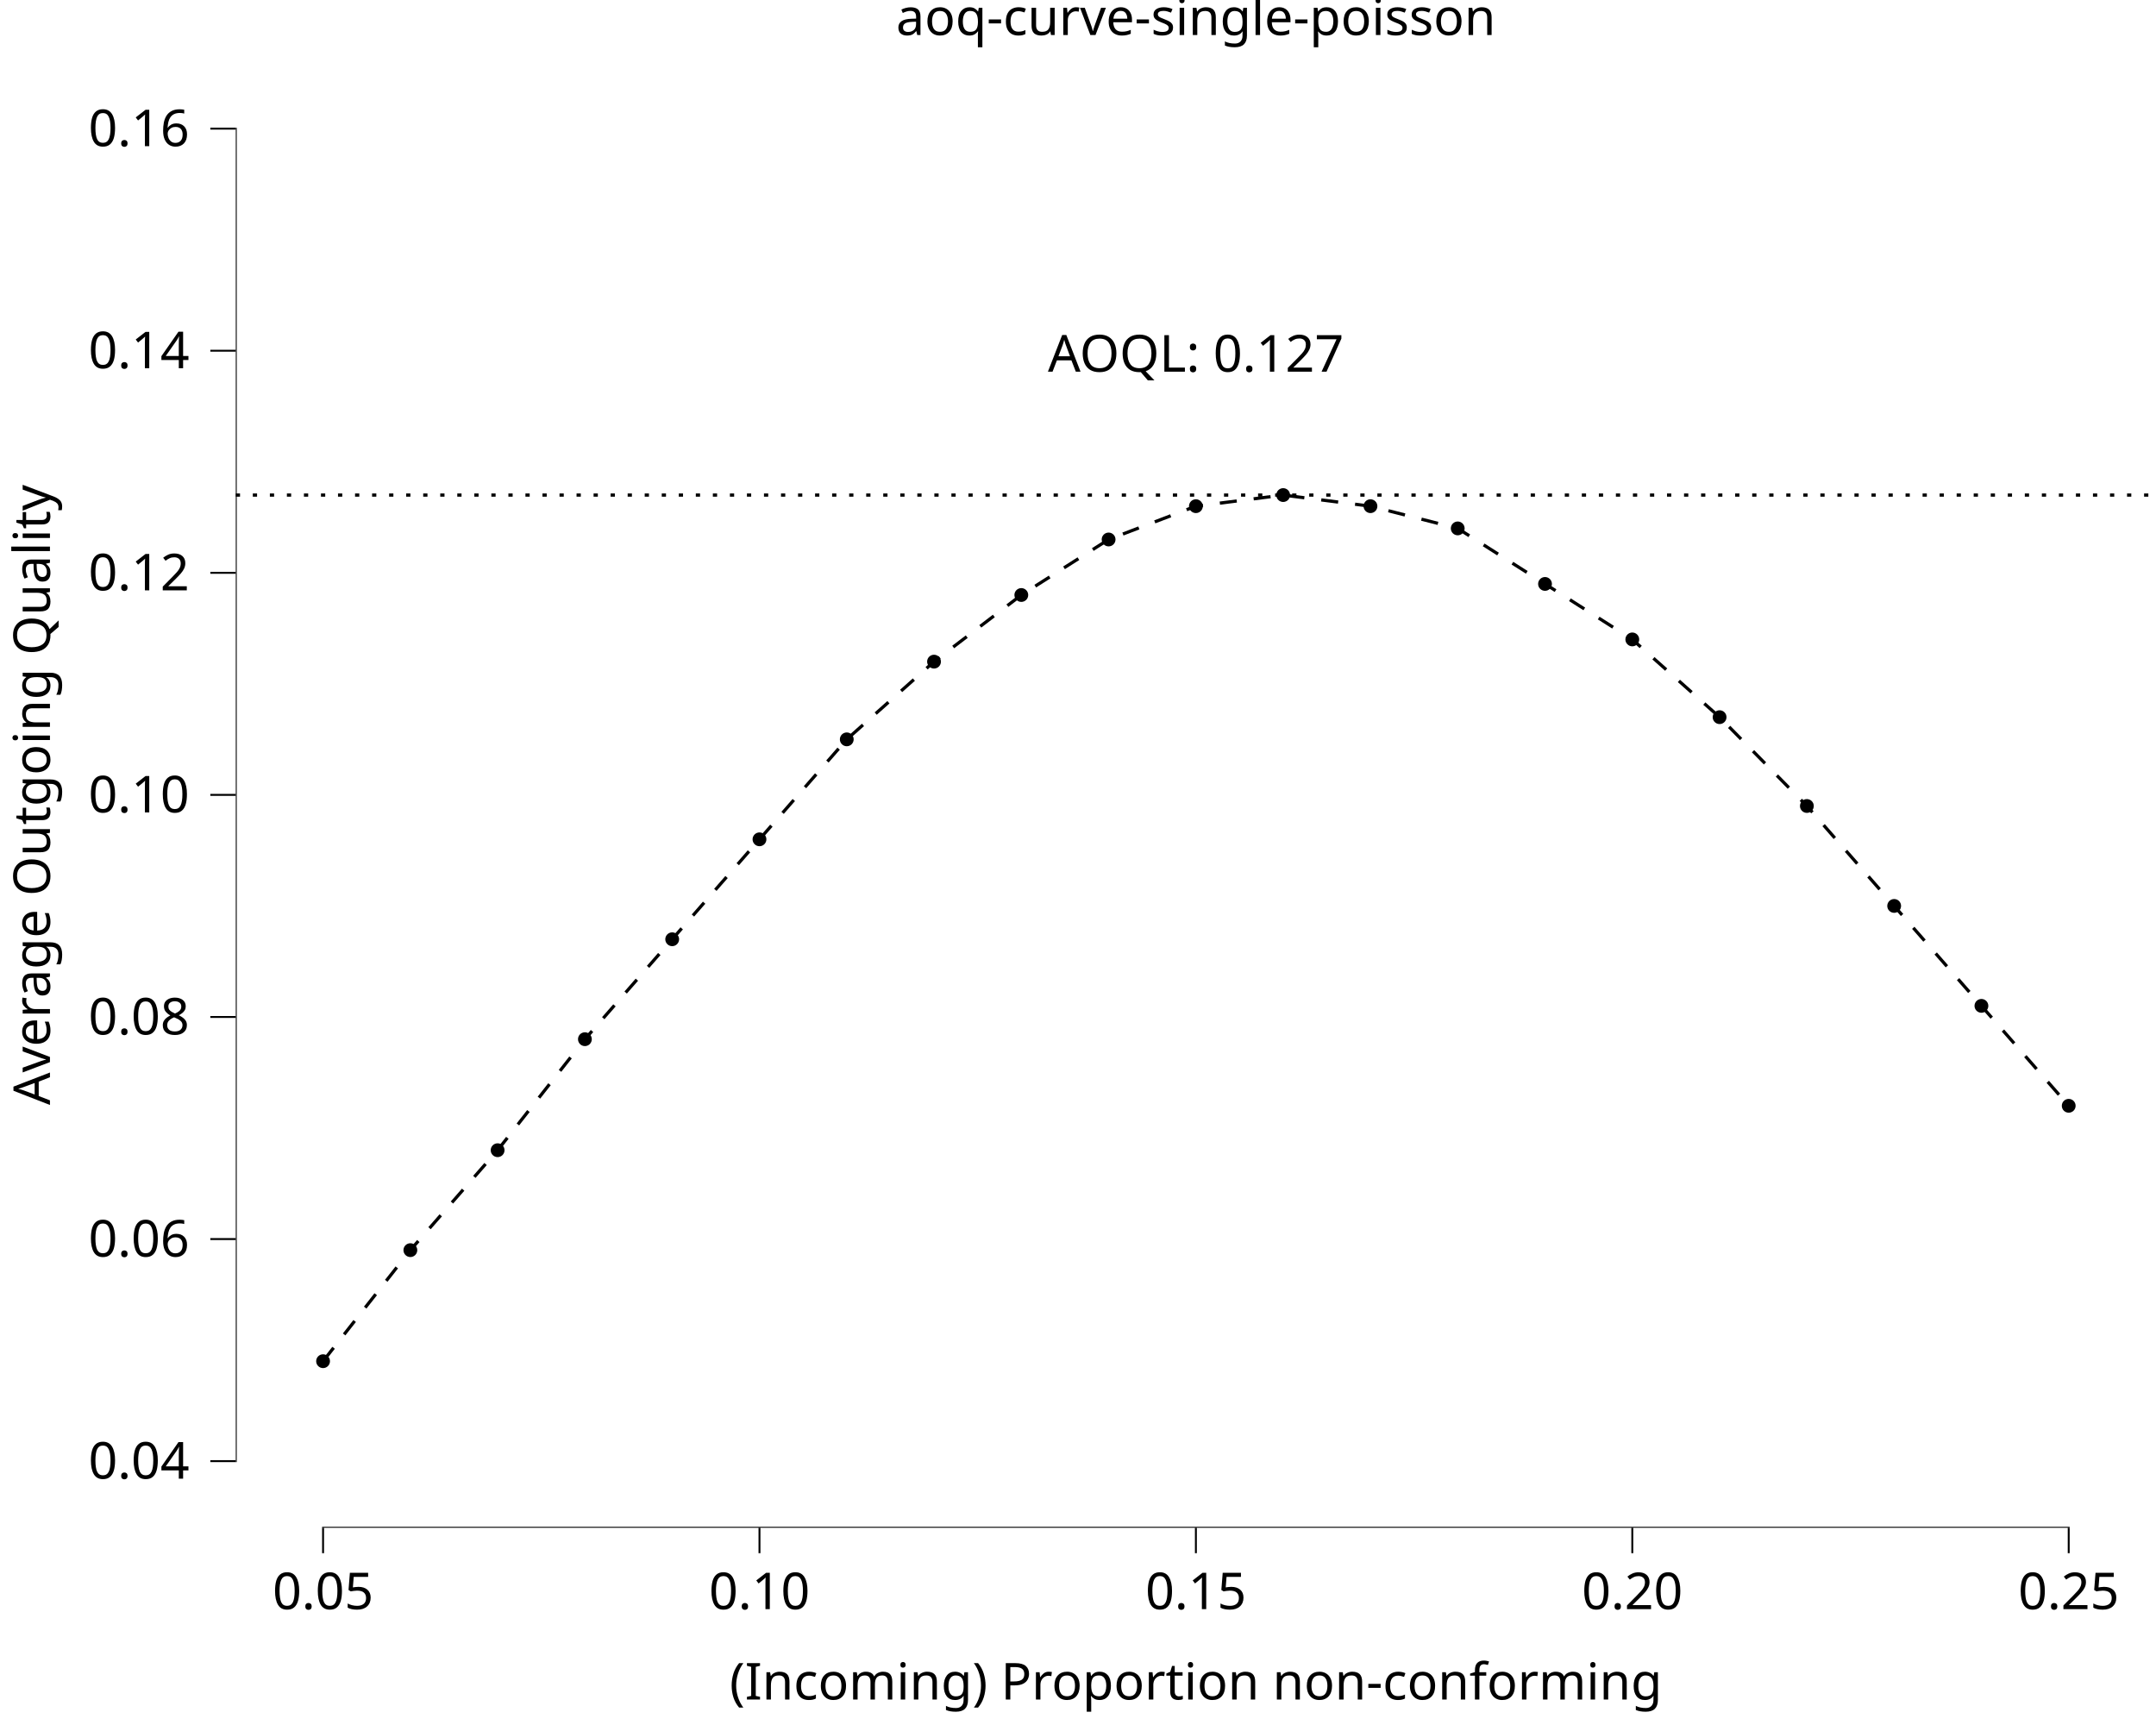
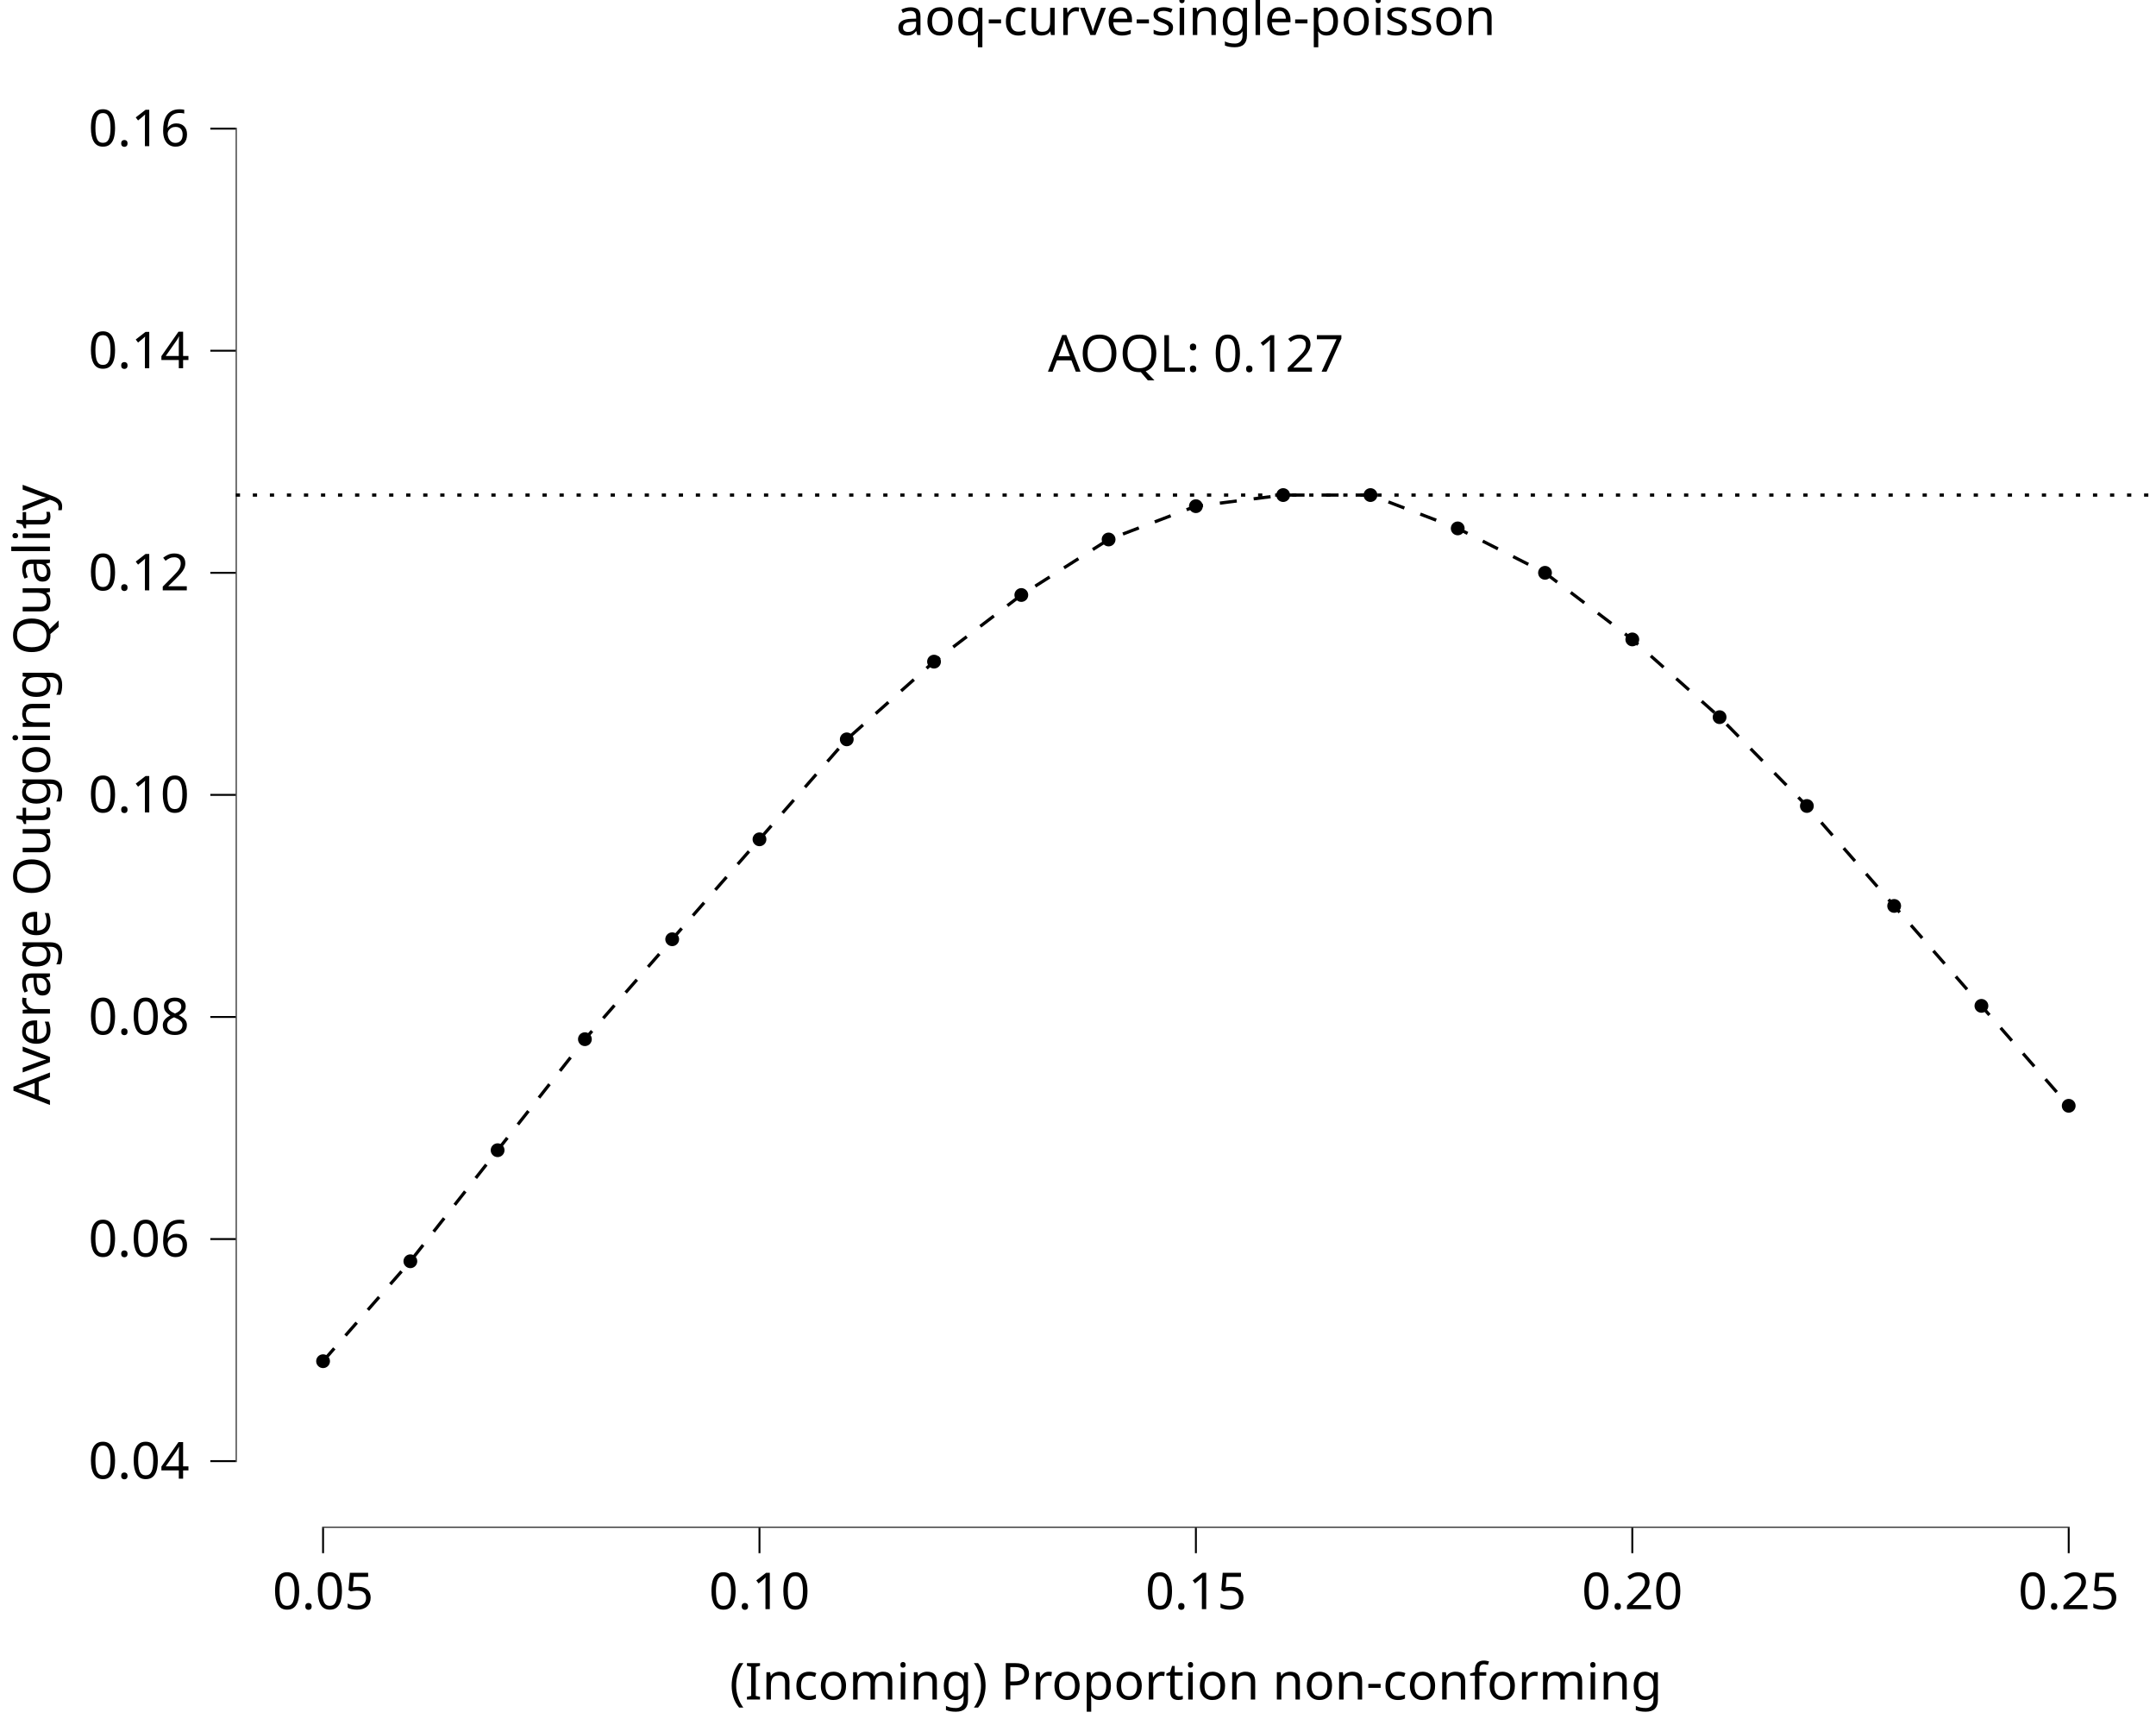
<svg xmlns="http://www.w3.org/2000/svg" class="svglite" data-engine-version="2.0" width="720.00pt" height="576.00pt" viewBox="0 0 720.00 576.00">
  <defs>
    <style type="text/css">
    .svglite line, .svglite polyline, .svglite polygon, .svglite path, .svglite rect, .svglite circle {
      fill: none;
      stroke: #000000;
      stroke-linecap: round;
      stroke-linejoin: round;
      stroke-miterlimit: 10.00;
    }
  </style>
  </defs>
  <rect width="100%" height="100%" style="stroke: none; fill: #FFFFFF;" />
  <defs>
    <clipPath id="cpMC4wMHw3MjAuMDB8MC4wMHw1NzYuMDA=">
      <rect x="0.00" y="0.00" width="720.00" height="576.00" />
    </clipPath>
  </defs>
  <g clip-path="url(#cpMC4wMHw3MjAuMDB8MC4wMHw1NzYuMDA=)">
    <rect x="-0" y="0.00" width="720.00" height="576.00" style="stroke-width: 10.67; stroke: none;" />
  </g>
  <defs>
    <clipPath id="cpNzguNzR8NzIwLjAwfDIwLjcxfDUxMC4xNA==">
      <rect x="78.74" y="20.71" width="641.26" height="489.43" />
    </clipPath>
  </defs>
  <g clip-path="url(#cpNzguNzR8NzIwLjAwfDIwLjcxfDUxMC4xNA==)">
    <rect x="78.74" y="20.71" width="641.26" height="489.43" style="stroke-width: 10.67; stroke: none;" />
    <circle cx="107.89" cy="454.52" r="1.95" style="stroke-width: 0.71; fill: #000000;" />
-     <circle cx="137.04" cy="417.44" r="1.95" style="stroke-width: 0.71; fill: #000000;" />
+     <circle cx="137.04" cy="421.15" r="1.95" style="stroke-width: 0.71; fill: #000000;" />
    <circle cx="166.18" cy="384.07" r="1.95" style="stroke-width: 0.71; fill: #000000;" />
    <circle cx="195.33" cy="347.00" r="1.95" style="stroke-width: 0.71; fill: #000000;" />
    <circle cx="224.48" cy="313.63" r="1.95" style="stroke-width: 0.71; fill: #000000;" />
    <circle cx="253.63" cy="280.26" r="1.95" style="stroke-width: 0.71; fill: #000000;" />
    <circle cx="282.78" cy="246.88" r="1.95" style="stroke-width: 0.71; fill: #000000;" />
    <circle cx="311.92" cy="220.93" r="1.95" style="stroke-width: 0.71; fill: #000000;" />
    <circle cx="341.07" cy="198.68" r="1.95" style="stroke-width: 0.71; fill: #000000;" />
    <circle cx="370.22" cy="180.14" r="1.95" style="stroke-width: 0.71; fill: #000000;" />
    <circle cx="399.37" cy="169.02" r="1.95" style="stroke-width: 0.71; fill: #000000;" />
    <circle cx="428.52" cy="165.31" r="1.95" style="stroke-width: 0.71; fill: #000000;" />
-     <circle cx="457.67" cy="169.02" r="1.95" style="stroke-width: 0.71; fill: #000000;" />
+     <circle cx="457.67" cy="165.31" r="1.95" style="stroke-width: 0.71; fill: #000000;" />
    <circle cx="486.81" cy="176.44" r="1.95" style="stroke-width: 0.71; fill: #000000;" />
-     <circle cx="515.96" cy="194.98" r="1.95" style="stroke-width: 0.71; fill: #000000;" />
+     <circle cx="515.96" cy="191.27" r="1.95" style="stroke-width: 0.71; fill: #000000;" />
    <circle cx="545.11" cy="213.51" r="1.95" style="stroke-width: 0.71; fill: #000000;" />
    <circle cx="574.26" cy="239.47" r="1.95" style="stroke-width: 0.71; fill: #000000;" />
    <circle cx="603.41" cy="269.13" r="1.95" style="stroke-width: 0.71; fill: #000000;" />
    <circle cx="632.56" cy="302.50" r="1.95" style="stroke-width: 0.71; fill: #000000;" />
    <circle cx="661.70" cy="335.87" r="1.95" style="stroke-width: 0.71; fill: #000000;" />
    <circle cx="690.85" cy="369.24" r="1.95" style="stroke-width: 0.71; fill: #000000;" />
-     <polyline points="107.89,454.52 137.04,417.44 166.18,384.07 195.33,347.00 224.48,313.63 253.63,280.26 282.78,246.88 311.92,220.93 341.07,198.68 370.22,180.14 399.37,169.02 428.52,165.31 457.67,169.02 486.81,176.44 515.96,194.98 545.11,213.51 574.26,239.47 603.41,269.13 632.56,302.50 661.70,335.87 690.85,369.24 " style="stroke-width: 1.07; stroke-dasharray: 5.69,5.69; stroke-linecap: butt;" />
+     <polyline points="107.89,454.52 137.04,421.15 166.18,384.07 195.33,347.00 224.48,313.63 253.63,280.26 282.78,246.88 311.92,220.93 341.07,198.68 370.22,180.14 399.37,169.02 428.52,165.31 457.67,165.31 486.81,176.44 515.96,191.27 545.11,213.51 574.26,239.47 603.41,269.13 632.56,302.50 661.70,335.87 690.85,369.24 " style="stroke-width: 1.07; stroke-dasharray: 5.69,5.69; stroke-linecap: butt;" />
    <line x1="78.74" y1="165.31" x2="720.00" y2="165.31" style="stroke-width: 1.07; stroke-dasharray: 1.42,4.27; stroke-linecap: butt;" />
    <text x="399.37" y="124.10" text-anchor="middle" style="font-size: 17.07px; font-family: sans;" textLength="99.66px" lengthAdjust="spacingAndGlyphs">AOQL: 0.127</text>
    <line x1="107.57" y1="510.14" x2="691.17" y2="510.14" style="stroke-width: 0.64; stroke-linecap: butt;" />
    <line x1="78.74" y1="488.21" x2="78.74" y2="42.64" style="stroke-width: 0.64; stroke-linecap: butt;" />
    <rect x="78.74" y="20.71" width="641.26" height="489.43" style="stroke-width: 0.00; stroke: none;" />
  </g>
  <g clip-path="url(#cpMC4wMHw3MjAuMDB8MC4wMHw1NzYuMDA=)">
    <polyline points="78.74,510.14 78.74,20.71 " style="stroke-width: 0.00; stroke: none; stroke-linecap: butt;" />
    <text x="63.26" y="493.74" text-anchor="end" style="font-size: 17.00px; font-family: sans;" textLength="33.09px" lengthAdjust="spacingAndGlyphs">0.04</text>
    <text x="63.26" y="419.59" text-anchor="end" style="font-size: 17.00px; font-family: sans;" textLength="33.09px" lengthAdjust="spacingAndGlyphs">0.06</text>
    <text x="63.26" y="345.43" text-anchor="end" style="font-size: 17.00px; font-family: sans;" textLength="33.09px" lengthAdjust="spacingAndGlyphs">0.08</text>
    <text x="63.26" y="271.27" text-anchor="end" style="font-size: 17.00px; font-family: sans;" textLength="33.09px" lengthAdjust="spacingAndGlyphs">0.10</text>
    <text x="63.26" y="197.12" text-anchor="end" style="font-size: 17.00px; font-family: sans;" textLength="33.09px" lengthAdjust="spacingAndGlyphs">0.12</text>
    <text x="63.26" y="122.96" text-anchor="end" style="font-size: 17.00px; font-family: sans;" textLength="33.09px" lengthAdjust="spacingAndGlyphs">0.14</text>
    <text x="63.26" y="48.80" text-anchor="end" style="font-size: 17.00px; font-family: sans;" textLength="33.09px" lengthAdjust="spacingAndGlyphs">0.16</text>
    <polyline points="70.24,487.89 78.74,487.89 " style="stroke-width: 0.64; stroke-linecap: butt;" />
    <polyline points="70.24,413.74 78.74,413.74 " style="stroke-width: 0.64; stroke-linecap: butt;" />
    <polyline points="70.24,339.58 78.74,339.58 " style="stroke-width: 0.64; stroke-linecap: butt;" />
    <polyline points="70.24,265.42 78.74,265.42 " style="stroke-width: 0.64; stroke-linecap: butt;" />
    <polyline points="70.24,191.27 78.74,191.27 " style="stroke-width: 0.64; stroke-linecap: butt;" />
    <polyline points="70.24,117.11 78.74,117.11 " style="stroke-width: 0.64; stroke-linecap: butt;" />
    <polyline points="70.24,42.95 78.74,42.95 " style="stroke-width: 0.64; stroke-linecap: butt;" />
    <polyline points="78.74,510.14 720.00,510.14 " style="stroke-width: 0.00; stroke: none; stroke-linecap: butt;" />
    <polyline points="107.89,518.64 107.89,510.14 " style="stroke-width: 0.64; stroke-linecap: butt;" />
    <polyline points="253.63,518.64 253.63,510.14 " style="stroke-width: 0.64; stroke-linecap: butt;" />
    <polyline points="399.37,518.64 399.37,510.14 " style="stroke-width: 0.64; stroke-linecap: butt;" />
    <polyline points="545.11,518.64 545.11,510.14 " style="stroke-width: 0.64; stroke-linecap: butt;" />
    <polyline points="690.85,518.64 690.85,510.14 " style="stroke-width: 0.64; stroke-linecap: butt;" />
    <text x="107.89" y="537.32" text-anchor="middle" style="font-size: 17.00px; font-family: sans;" textLength="33.09px" lengthAdjust="spacingAndGlyphs">0.05</text>
    <text x="253.63" y="537.32" text-anchor="middle" style="font-size: 17.00px; font-family: sans;" textLength="33.09px" lengthAdjust="spacingAndGlyphs">0.10</text>
    <text x="399.37" y="537.32" text-anchor="middle" style="font-size: 17.00px; font-family: sans;" textLength="33.09px" lengthAdjust="spacingAndGlyphs">0.15</text>
    <text x="545.11" y="537.32" text-anchor="middle" style="font-size: 17.00px; font-family: sans;" textLength="33.09px" lengthAdjust="spacingAndGlyphs">0.20</text>
    <text x="690.85" y="537.32" text-anchor="middle" style="font-size: 17.00px; font-family: sans;" textLength="33.09px" lengthAdjust="spacingAndGlyphs">0.25</text>
    <text x="399.37" y="567.49" text-anchor="middle" style="font-size: 17.00px; font-family: sans;" textLength="286.33px" lengthAdjust="spacingAndGlyphs">(Incoming) Proportion non-conforming</text>
    <text transform="translate(16.68,265.42) rotate(-90)" text-anchor="middle" style="font-size: 17.00px; font-family: sans;" textLength="194.70px" lengthAdjust="spacingAndGlyphs">Average Outgoing Quality</text>
    <text x="399.37" y="11.70" text-anchor="middle" style="font-size: 17.00px; font-family: sans;" textLength="189.96px" lengthAdjust="spacingAndGlyphs">aoq-curve-single-poisson</text>
  </g>
</svg>
